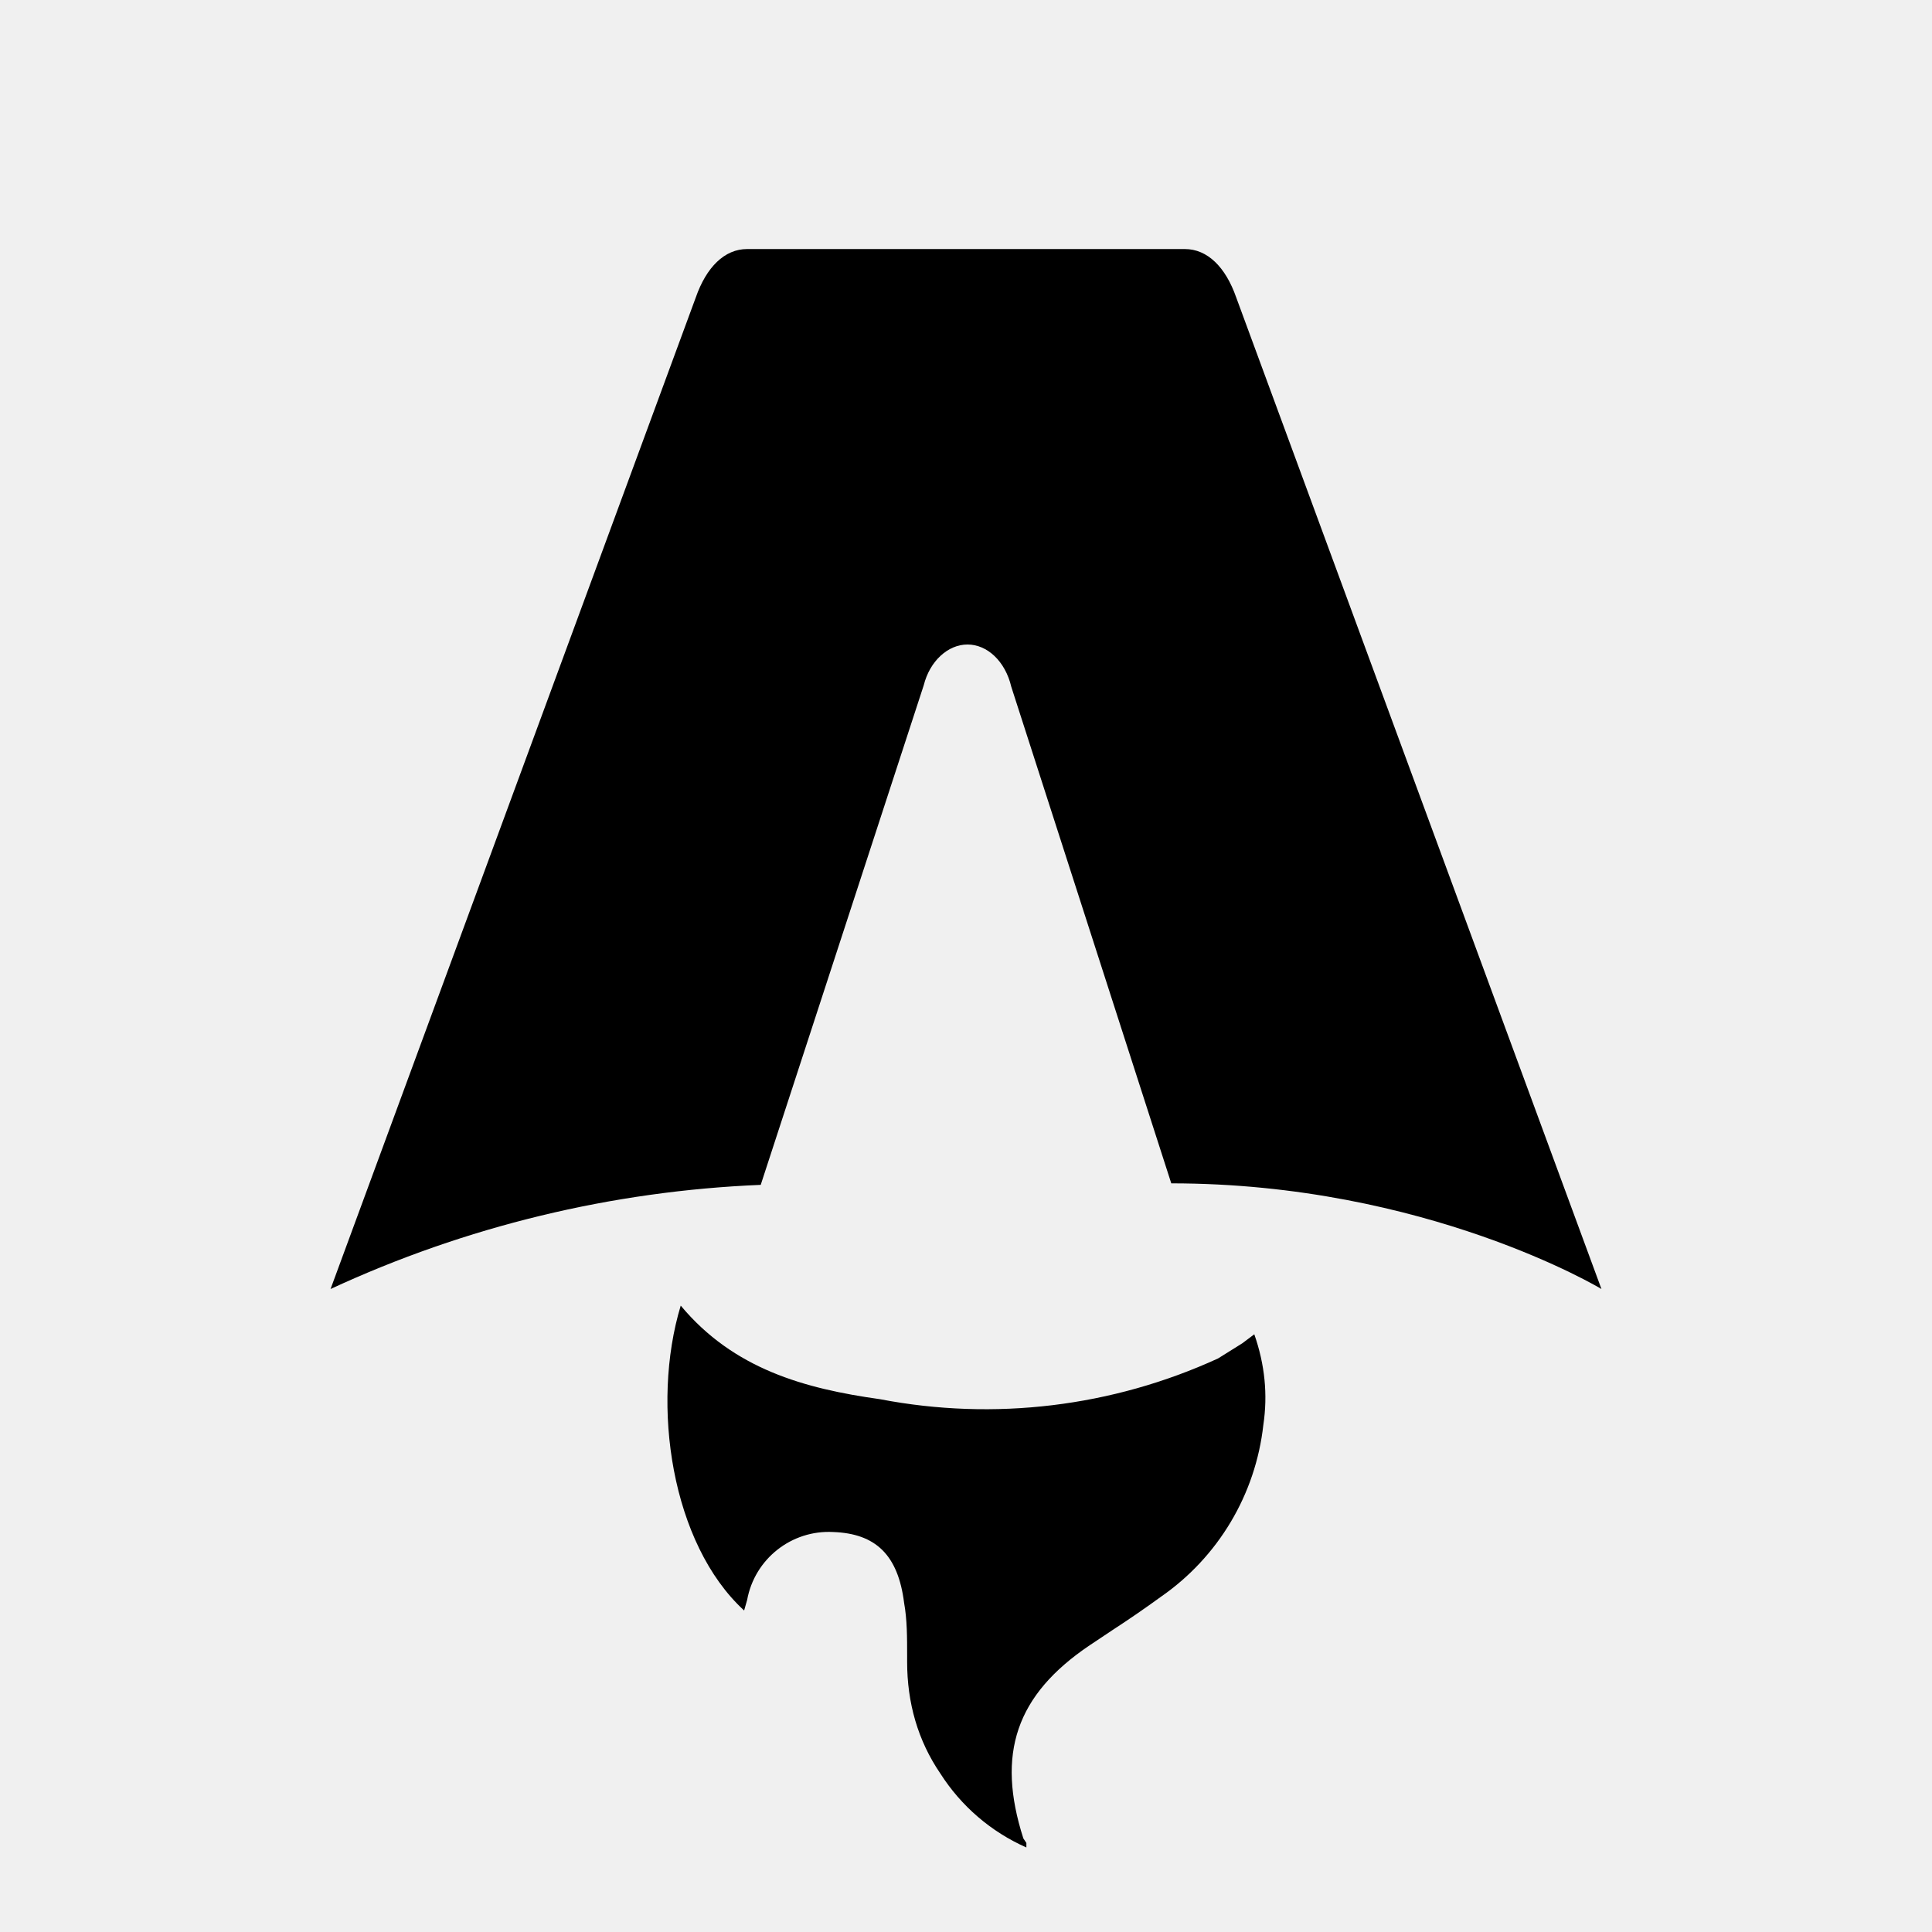
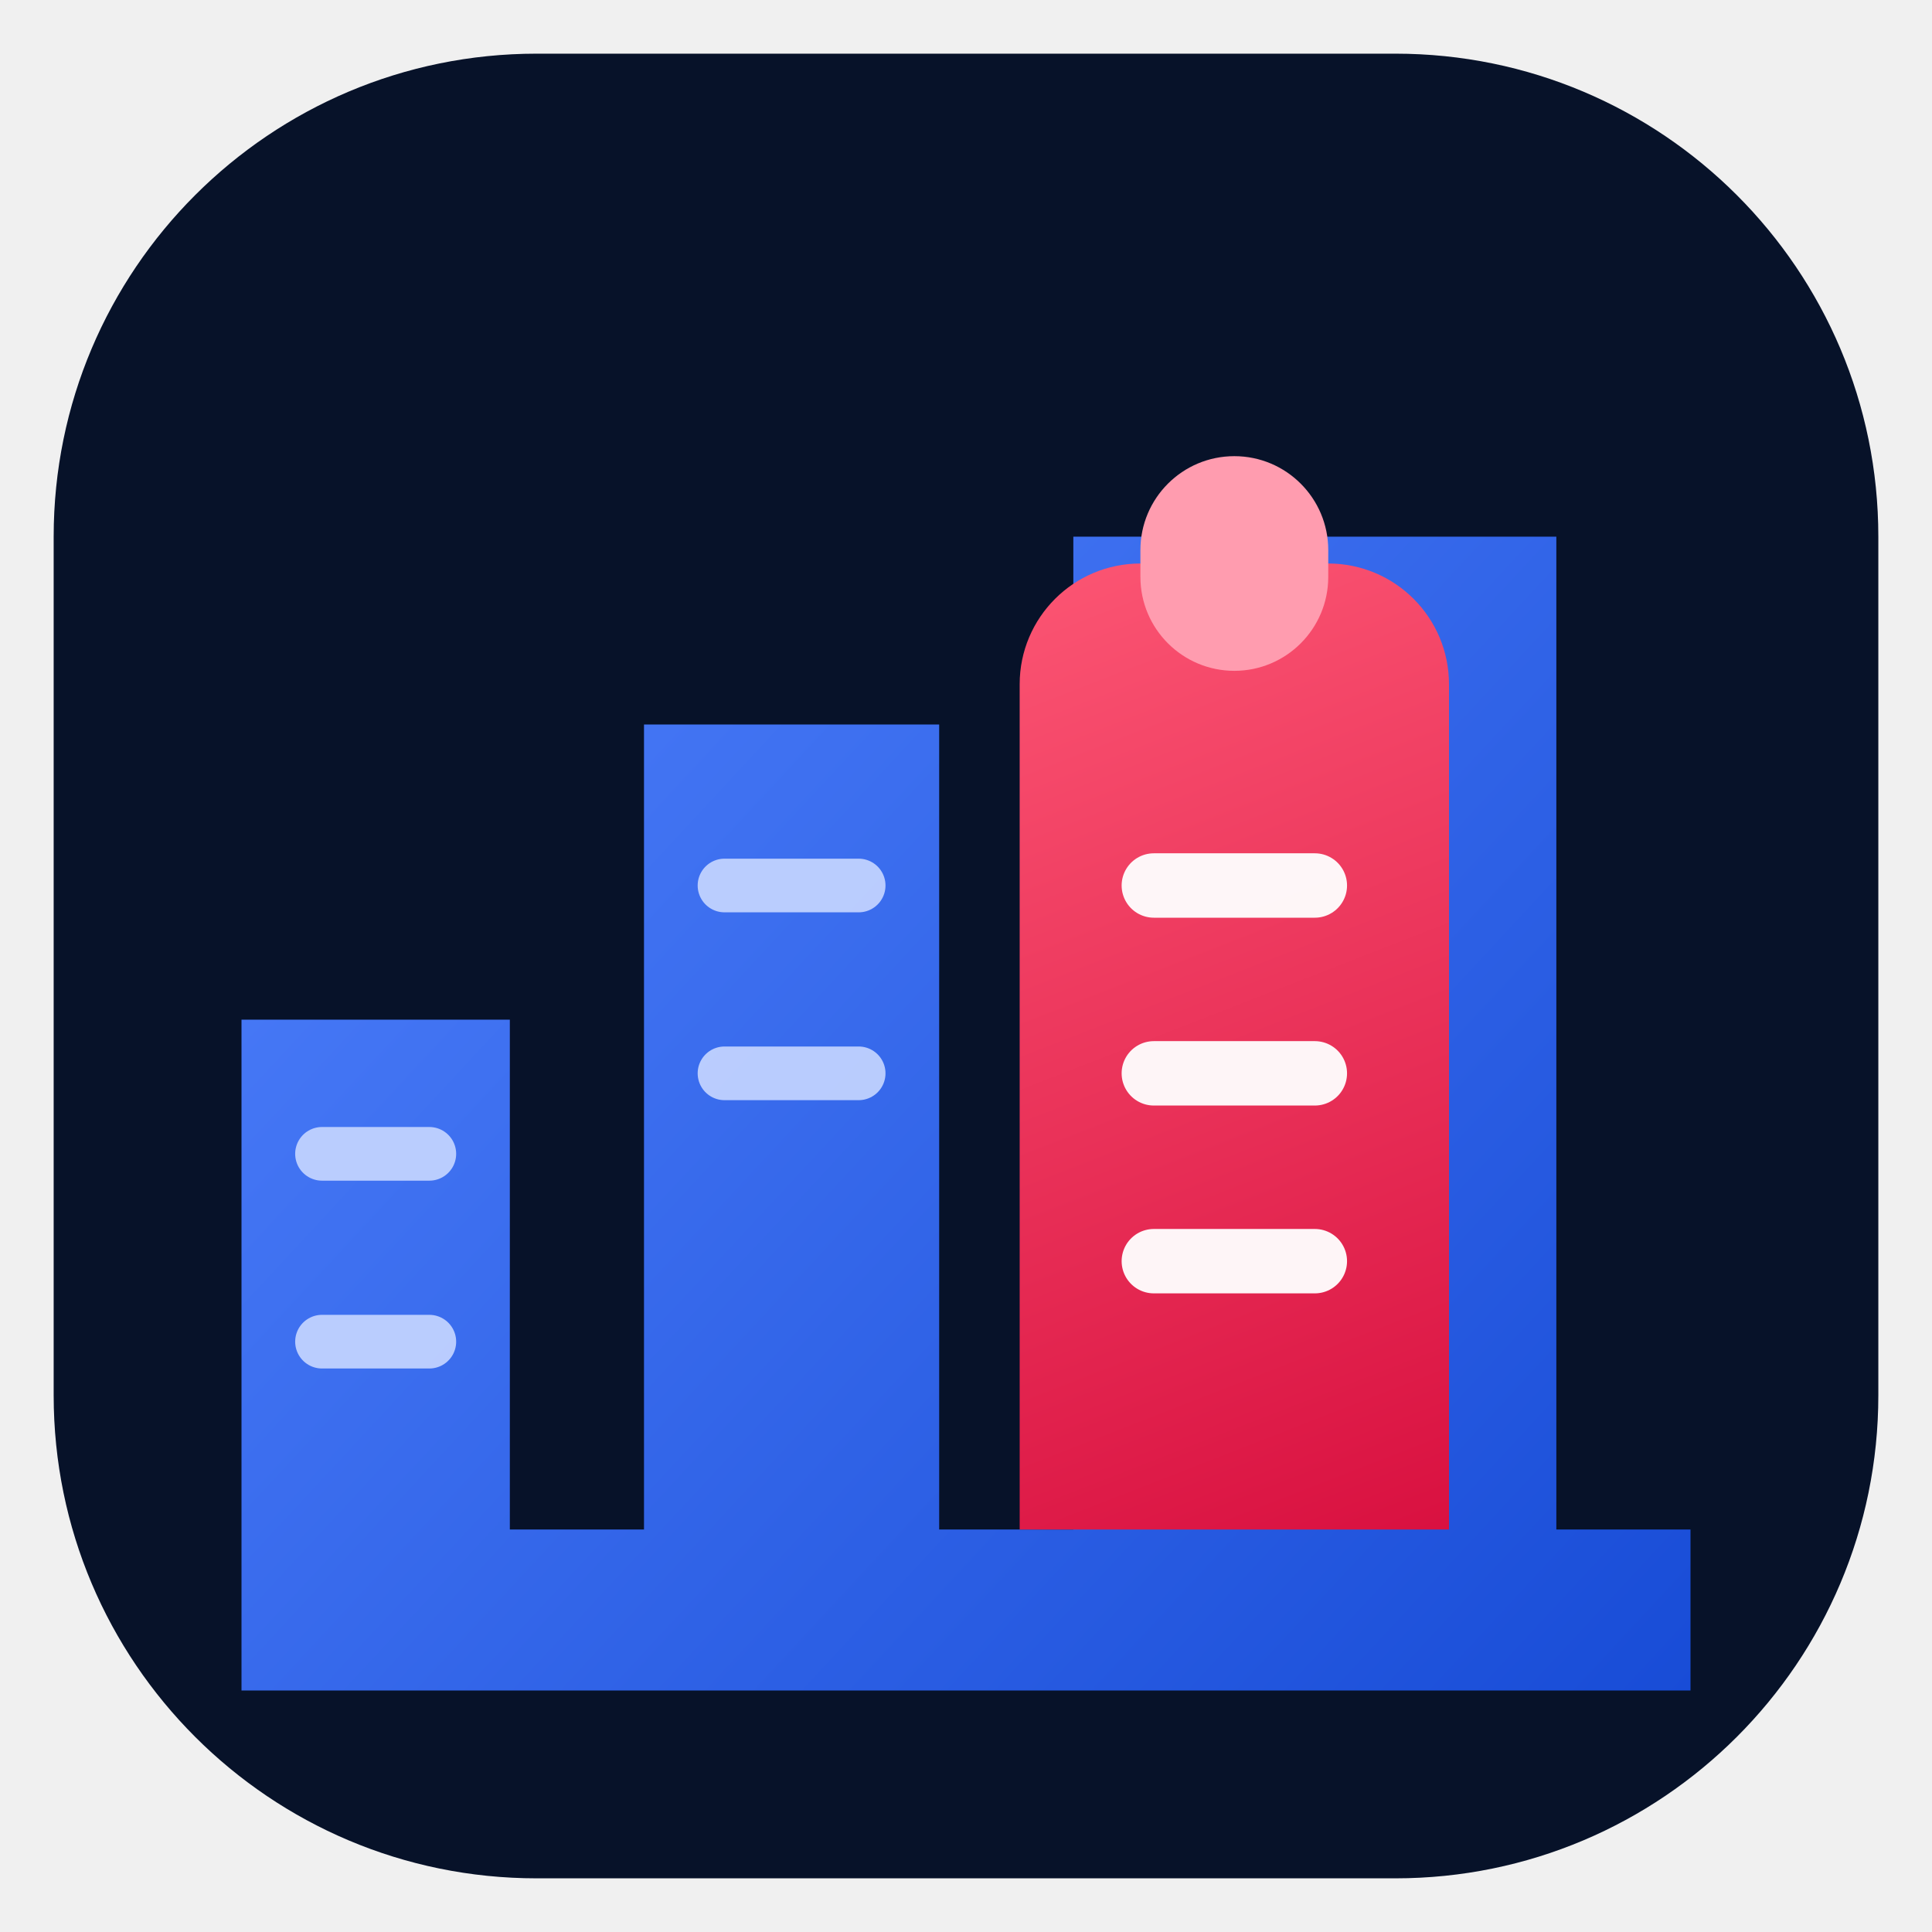
- <svg xmlns="http://www.w3.org/2000/svg" fill="none" viewBox="0 0 128 128">
-   <path d="M50.4 78.5a75.1 75.1 0 0 0-28.5 6.9l24.2-65.7c.7-2 1.9-3.2 3.4-3.2h29c1.5 0 2.7 1.2 3.4 3.2l24.2 65.7s-11.6-7-28.5-7L67 45.5c-.4-1.7-1.6-2.8-2.9-2.8-1.3 0-2.5 1.1-2.9 2.7L50.4 78.5Zm-1.1 28.2Zm-4.2-20.2c-2 6.6-.6 15.8 4.2 20.2a17.5 17.5 0 0 1 .2-.7 5.5 5.5 0 0 1 5.7-4.5c2.8.1 4.3 1.5 4.7 4.7.2 1.1.2 2.3.2 3.5v.4c0 2.7.7 5.2 2.2 7.4a13 13 0 0 0 5.7 4.9v-.3l-.2-.3c-1.8-5.6-.5-9.5 4.4-12.8l1.5-1a73 73 0 0 0 3.2-2.2 16 16 0 0 0 6.8-11.4c.3-2 .1-4-.6-6l-.8.6-1.6 1a37 37 0 0 1-22.4 2.7c-5-.7-9.7-2-13.2-6.2Z" />
-   <style>
-         path { fill: #000; }
-         @media (prefers-color-scheme: dark) {
-             path { fill: #FFF; }
-         }
-     </style>
+ <svg xmlns="http://www.w3.org/2000/svg" viewBox="0 0 72 72" role="img" aria-labelledby="title">
+   <defs>
+     <linearGradient id="sky" x1="8" y1="12" x2="64" y2="64" gradientUnits="userSpaceOnUse">
+       <stop stop-color="#5485ff" />
+       <stop offset="1" stop-color="#174bd6" />
+     </linearGradient>
+     <linearGradient id="signal" x1="38" y1="17" x2="54" y2="58" gradientUnits="userSpaceOnUse">
+       <stop stop-color="#ff5c78" />
+       <stop offset="1" stop-color="#d80f3f" />
+     </linearGradient>
+   </defs>
+   <rect x="2" y="2" width="68" height="68" rx="18" fill="#071229" />
+   <path d="M9 57V38h10v19h5V27h11v30h5V20h18v37h5v6H9v-6Z" fill="url(#sky)" />
+   <path d="M38 25.5a4.5 4.5 0 0 1 4.5-4.5h7a4.5 4.5 0 0 1 4.5 4.5V57H38V25.5Z" fill="url(#signal)" />
+   <rect x="42.5" y="17" width="7" height="8" rx="3.5" fill="#ff9caf" />
+   <path d="M43 33h6M43 40h6M43 47h6" stroke="#fff" stroke-width="2.4" stroke-linecap="round" opacity=".95" />
+   <path d="M12 43h4M27 33h5M27 40h5M12 50h4" stroke="#c4d5ff" stroke-width="2" stroke-linecap="round" opacity=".92" />
</svg>
